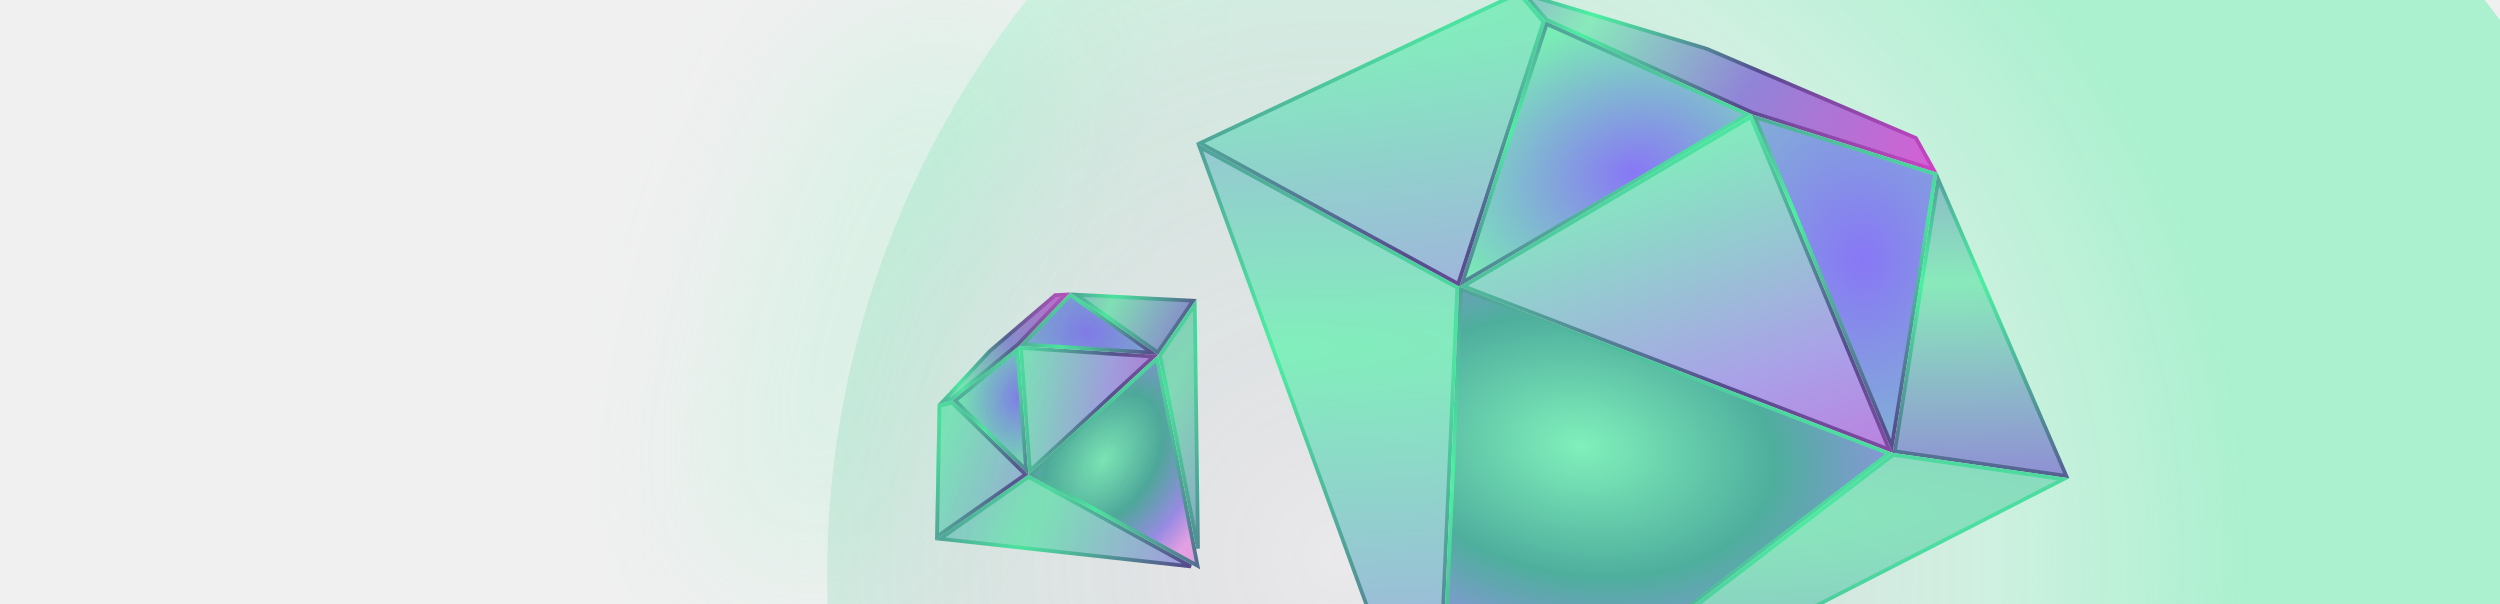
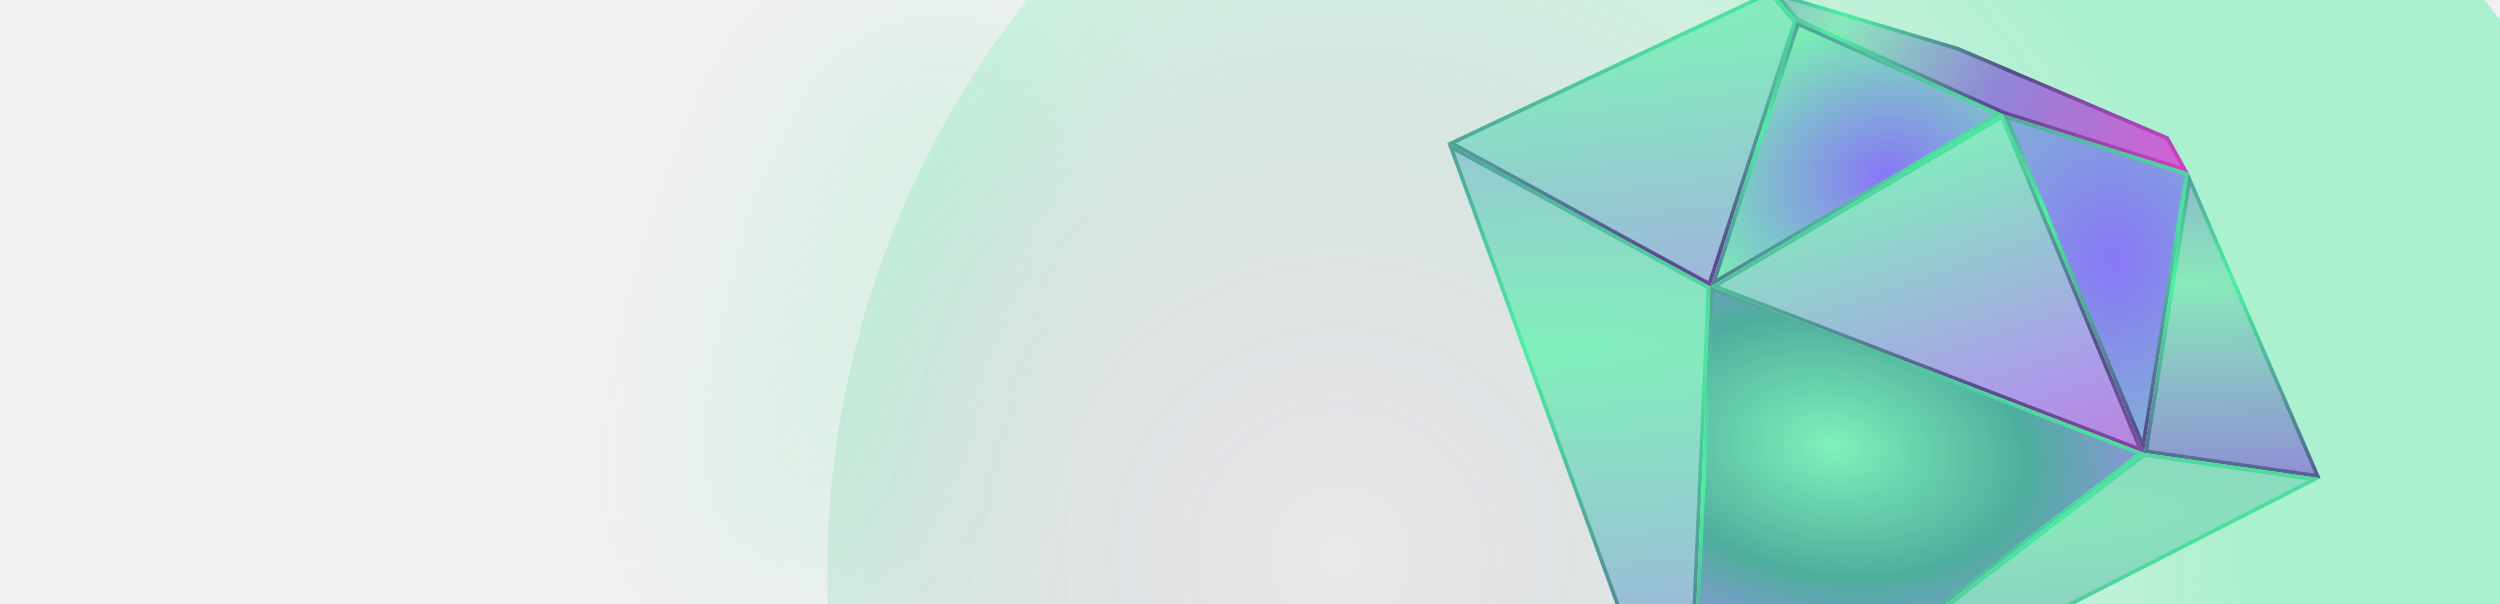
<svg xmlns="http://www.w3.org/2000/svg" width="199" height="48" viewBox="0 0 199 48" fill="none">
-   <path d="M78.791 27.947L83.993 23.494L84.817 23.452L81.007 27.428L75.752 31.747L75.094 31.915L78.791 27.947Z" fill="url(#paint0_radial_6235_13400)" stroke="url(#paint1_radial_6235_13400)" stroke-width="0.3" />
-   <mask id="path-2-inside-1_6235_13400" fill="white">
-     <path fill-rule="evenodd" clip-rule="evenodd" d="M74.433 42.994L74.432 42.994L74.432 42.994L74.432 42.994L74.433 42.993L74.636 32.187L75.821 31.884L75.821 31.884L75.821 31.884L81.857 37.783L74.433 42.994Z" />
+   <g filter="url(#filter0_f_6235_13400)">
+     <path fill-rule="evenodd" clip-rule="evenodd" d="M66.086 67.025C54.331 26.347 77.777 -16.159 118.456 -27.914C159.134 -39.67 201.64 -16.223 213.395 24.455C225.15 65.134 201.704 107.64 161.025 119.395C120.347 131.15 77.841 107.704 66.086 67.025ZM119.23 -25.236C80.031 -13.908 57.437 27.052 68.764 66.251C80.092 105.45 121.052 128.044 160.251 116.717C199.451 105.389 222.045 64.428 210.717 25.229C199.389 -13.97 158.429 -36.564 119.23 -25.236Z" fill="url(#paint0_radial_6235_13400)" />
+   </g>
+   <circle cx="139.741" cy="45.74" r="73.88" transform="rotate(163.882 139.741 45.7403)" fill="url(#paint1_radial_6235_13400)" />
+   <path d="M155.85 3.882L172.505 10.99L173.905 13.496L159.487 8.959L143.115 1.579L141.373 -0.449L155.85 3.882Z" fill="url(#paint2_radial_6235_13400)" stroke="url(#paint3_radial_6235_13400)" stroke-width="0.3" />
+   <mask id="path-4-inside-1_6235_13400" fill="white">
+     <path fill-rule="evenodd" clip-rule="evenodd" d="M115.212 11.382L115.211 11.382L115.212 11.382L115.211 11.382L115.214 11.381L140.926 -0.739L143.023 1.702L143.024 1.702L136.154 22.809L115.212 11.382Z" />
  </mask>
-   <path fill-rule="evenodd" clip-rule="evenodd" d="M74.433 42.994L74.432 42.994L74.432 42.994L74.432 42.994L74.433 42.993L74.636 32.187L75.821 31.884L75.821 31.884L75.821 31.884L81.857 37.783L74.433 42.994Z" fill="url(#paint2_radial_6235_13400)" />
-   <path d="M74.432 42.994L74.132 42.989L74.73 43.031L74.432 42.994ZM74.433 42.994L74.26 42.749L74.151 42.825L74.135 42.957L74.433 42.994ZM74.432 42.994L74.732 42.999L74.743 42.408L74.26 42.749L74.432 42.994ZM74.432 42.994L74.135 42.957L74.05 43.63L74.605 43.239L74.432 42.994ZM74.433 42.993L74.73 43.031L74.732 43.015L74.732 42.999L74.433 42.993ZM74.636 32.187L74.561 31.897L74.34 31.953L74.336 32.182L74.636 32.187ZM75.821 31.884L75.896 32.175L76.094 32.124L76.119 31.921L75.821 31.884ZM75.821 31.884L76.044 31.683L75.604 31.194L75.523 31.847L75.821 31.884ZM75.821 31.884L75.598 32.085L75.605 32.092L75.612 32.099L75.821 31.884ZM81.857 37.783L82.029 38.029L82.325 37.821L82.067 37.569L81.857 37.783ZM74.73 43.031L74.73 43.031L74.135 42.957L74.135 42.957L74.73 43.031ZM74.132 42.989L74.132 42.989L74.732 43L74.732 42.999L74.132 42.989ZM74.605 43.239L74.605 43.239L74.26 42.749L74.26 42.749L74.605 43.239ZM74.135 42.956L74.135 42.957L74.73 43.032L74.73 43.031L74.135 42.956ZM74.336 32.182L74.132 42.988L74.732 42.999L74.936 32.193L74.336 32.182ZM75.747 31.593L74.561 31.897L74.71 32.478L75.896 32.175L75.747 31.593ZM75.523 31.847L75.523 31.848L76.119 31.921L76.119 31.921L75.523 31.847ZM76.044 31.683L76.044 31.683L75.598 32.085L75.598 32.085L76.044 31.683ZM82.067 37.569L76.031 31.669L75.612 32.099L81.647 37.998L82.067 37.569ZM74.605 43.24L82.029 38.029L81.685 37.538L74.26 42.749L74.605 43.24Z" fill="url(#paint3_radial_6235_13400)" mask="url(#path-2-inside-1_6235_13400)" />
-   <path d="M76.046 31.893L80.98 27.838L81.678 37.399L76.046 31.893Z" fill="url(#paint4_radial_6235_13400)" stroke="url(#paint5_radial_6235_13400)" stroke-width="0.3" />
-   <path d="M81.984 37.462L81.27 27.699L91.826 28.384L81.984 37.462Z" fill="url(#paint6_radial_6235_13400)" stroke="url(#paint7_radial_6235_13400)" stroke-width="0.3" />
-   <path d="M81.44 27.41L85.205 23.48L91.667 28.074L81.44 27.41Z" fill="url(#paint8_radial_6235_13400)" stroke="url(#paint9_radial_6235_13400)" stroke-width="0.3" />
-   <path d="M85.694 23.459L94.969 23.94L92.148 28.047L85.694 23.459Z" fill="url(#paint10_radial_6235_13400)" stroke="url(#paint11_radial_6235_13400)" stroke-width="0.3" />
-   <path d="M81.867 37.96L94.802 45.088L74.844 42.889L81.867 37.96Z" fill="url(#paint12_radial_6235_13400)" stroke="url(#paint13_radial_6235_13400)" stroke-width="0.3" />
-   <path d="M82.112 37.752L92.089 28.55L95.324 45.033L82.112 37.752Z" fill="url(#paint14_radial_6235_13400)" stroke="url(#paint15_radial_6235_13400)" stroke-width="0.3" />
-   <path d="M92.344 28.29L95.1 24.278L95.361 43.663L92.344 28.29Z" fill="url(#paint16_radial_6235_13400)" stroke="url(#paint17_radial_6235_13400)" stroke-width="0.3" />
-   <g filter="url(#filter0_f_6235_13400)">
-     <path fill-rule="evenodd" clip-rule="evenodd" d="M66.086 67.025C54.331 26.347 77.777 -16.159 118.456 -27.914C159.134 -39.67 201.64 -16.223 213.395 24.455C225.15 65.134 201.704 107.64 161.025 119.395C120.347 131.15 77.841 107.704 66.086 67.025ZM119.23 -25.236C80.031 -13.908 57.437 27.052 68.764 66.251C80.092 105.45 121.052 128.044 160.251 116.717C199.451 105.389 222.045 64.428 210.717 25.229C199.389 -13.97 158.429 -36.564 119.23 -25.236Z" fill="url(#paint18_radial_6235_13400)" />
-   </g>
-   <circle cx="139.741" cy="45.74" r="73.88" transform="rotate(163.882 139.741 45.7403)" fill="url(#paint19_radial_6235_13400)" />
-   <path d="M135.85 3.882L152.505 10.99L153.905 13.496L139.487 8.959L123.115 1.579L121.373 -0.449L135.85 3.882Z" fill="url(#paint20_radial_6235_13400)" stroke="url(#paint21_radial_6235_13400)" stroke-width="0.3" />
-   <mask id="path-14-inside-2_6235_13400" fill="white">
-     <path fill-rule="evenodd" clip-rule="evenodd" d="M95.212 11.382L95.211 11.382L95.212 11.382L95.211 11.382L95.214 11.381L120.926 -0.739L123.023 1.702L123.024 1.702L116.154 22.809L95.212 11.382Z" />
-   </mask>
-   <path fill-rule="evenodd" clip-rule="evenodd" d="M95.212 11.382L95.211 11.382L95.212 11.382L95.211 11.382L95.214 11.381L120.926 -0.739L123.023 1.702L123.024 1.702L116.154 22.809L95.212 11.382Z" fill="url(#paint22_radial_6235_13400)" />
-   <path d="M95.211 11.382L95.083 11.111L95.309 11.666L95.211 11.382ZM95.212 11.382L95.355 11.119L95.239 11.055L95.113 11.099L95.212 11.382ZM95.212 11.382L95.34 11.653L95.875 11.4L95.355 11.118L95.212 11.382ZM95.211 11.382L95.113 11.098L94.471 11.322L95.068 11.646L95.211 11.382ZM95.214 11.381L95.312 11.664L95.327 11.659L95.341 11.652L95.214 11.381ZM120.926 -0.739L121.154 -0.935L121.005 -1.108L120.798 -1.011L120.926 -0.739ZM123.023 1.702L122.796 1.897L122.929 2.052L123.122 1.985L123.023 1.702ZM123.024 1.702L123.309 1.794L123.496 1.219L122.925 1.418L123.024 1.702ZM116.154 22.809L116.011 23.073L116.328 23.246L116.44 22.902L116.154 22.809ZM95.309 11.666L95.31 11.665L95.113 11.099L95.113 11.099L95.309 11.666ZM95.084 11.111L95.083 11.111L95.339 11.653L95.34 11.653L95.084 11.111ZM95.068 11.646L95.069 11.646L95.355 11.118L95.354 11.118L95.068 11.646ZM95.115 11.098L95.113 11.098L95.31 11.665L95.312 11.664L95.115 11.098ZM120.798 -1.011L95.086 11.11L95.341 11.652L121.054 -0.468L120.798 -1.011ZM123.251 1.506L121.154 -0.935L120.699 -0.544L122.796 1.897L123.251 1.506ZM122.925 1.418L122.925 1.418L123.122 1.985L123.122 1.985L122.925 1.418ZM116.44 22.902L123.309 1.794L122.738 1.609L115.869 22.716L116.44 22.902ZM95.068 11.645L116.011 23.073L116.298 22.546L95.355 11.119L95.068 11.645Z" fill="url(#paint23_radial_6235_13400)" mask="url(#path-14-inside-2_6235_13400)" />
-   <path d="M123.115 1.907L139.109 9.117L116.42 22.479L123.115 1.907Z" fill="url(#paint24_radial_6235_13400)" stroke="url(#paint25_radial_6235_13400)" stroke-width="0.3" />
-   <path d="M116.498 22.78L139.361 9.316L150.381 35.785L116.498 22.78Z" fill="url(#paint26_radial_6235_13400)" stroke="url(#paint27_radial_6235_13400)" stroke-width="0.3" />
-   <path d="M139.695 9.34L154.052 13.856L150.589 35.506L139.695 9.34Z" fill="url(#paint28_radial_6235_13400)" stroke="url(#paint29_radial_6235_13400)" stroke-width="0.3" />
-   <path d="M154.288 14.285L164.477 37.883L150.826 35.924L154.288 14.285Z" fill="url(#paint30_radial_6235_13400)" stroke="url(#paint31_radial_6235_13400)" stroke-width="0.3" />
-   <path d="M116 22.896L114.217 63.081L95.488 11.704L116 22.896Z" fill="url(#paint32_radial_6235_13400)" stroke="url(#paint33_radial_6235_13400)" stroke-width="0.3" />
-   <path d="M116.294 23.023L150.349 36.094L114.497 63.525L116.294 23.023Z" fill="url(#paint34_radial_6235_13400)" stroke="url(#paint35_radial_6235_13400)" stroke-width="0.3" />
-   <path d="M150.695 36.208L164.232 38.151L115.742 62.951L150.695 36.208Z" fill="url(#paint36_radial_6235_13400)" stroke="url(#paint37_radial_6235_13400)" stroke-width="0.3" />
+   <path fill-rule="evenodd" clip-rule="evenodd" d="M115.212 11.382L115.211 11.382L115.212 11.382L115.211 11.382L115.214 11.381L140.926 -0.739L143.023 1.702L143.024 1.702L136.154 22.809L115.212 11.382Z" fill="url(#paint4_radial_6235_13400)" />
+   <path d="M115.211 11.382L115.083 11.111L115.31 11.666L115.211 11.382ZM115.212 11.382L115.355 11.119L115.239 11.055L115.113 11.099L115.212 11.382ZM115.212 11.382L115.34 11.653L115.875 11.4L115.355 11.118L115.212 11.382ZM115.211 11.382L115.113 11.098L114.471 11.322L115.069 11.646L115.211 11.382ZM115.214 11.381L115.312 11.664L115.327 11.659L115.342 11.652L115.214 11.381ZM140.926 -0.739L141.154 -0.935L141.005 -1.108L140.798 -1.011L140.926 -0.739ZM143.023 1.702L142.796 1.897L142.929 2.052L143.122 1.985L143.023 1.702ZM143.024 1.702L143.309 1.794L143.496 1.219L142.925 1.418L143.024 1.702ZM136.154 22.809L136.011 23.073L136.328 23.246L136.44 22.902L136.154 22.809ZM115.31 11.666L115.31 11.665L115.113 11.099L115.113 11.099L115.31 11.666ZM115.084 11.111L115.083 11.111L115.339 11.653L115.34 11.653L115.084 11.111ZM115.069 11.646L115.069 11.646L115.355 11.118L115.354 11.118L115.069 11.646ZM115.115 11.098L115.113 11.098L115.31 11.665L115.312 11.664L115.115 11.098ZM140.798 -1.011L115.086 11.11L115.342 11.652L141.054 -0.468L140.798 -1.011ZM143.251 1.506L141.154 -0.935L140.699 -0.544L142.796 1.897L143.251 1.506ZM142.925 1.418L142.925 1.418L143.122 1.985L143.122 1.985L142.925 1.418ZM136.44 22.902L143.309 1.794L142.738 1.609L135.869 22.716L136.44 22.902ZM115.068 11.645L136.011 23.073L136.298 22.546L115.355 11.119L115.068 11.645Z" fill="url(#paint5_radial_6235_13400)" mask="url(#path-4-inside-1_6235_13400)" />
+   <path d="M143.115 1.907L159.109 9.117L136.42 22.479L143.115 1.907Z" fill="url(#paint6_radial_6235_13400)" stroke="url(#paint7_radial_6235_13400)" stroke-width="0.3" />
+   <path d="M136.498 22.78L159.361 9.316L170.381 35.785L136.498 22.78Z" fill="url(#paint8_radial_6235_13400)" stroke="url(#paint9_radial_6235_13400)" stroke-width="0.3" />
+   <path d="M159.695 9.34L174.052 13.856L170.589 35.506L159.695 9.34Z" fill="url(#paint10_radial_6235_13400)" stroke="url(#paint11_radial_6235_13400)" stroke-width="0.3" />
+   <path d="M174.288 14.285L184.477 37.883L170.826 35.924L174.288 14.285Z" fill="url(#paint12_radial_6235_13400)" stroke="url(#paint13_radial_6235_13400)" stroke-width="0.3" />
+   <path d="M136 22.896L134.217 63.081L115.488 11.704L136 22.896Z" fill="url(#paint14_radial_6235_13400)" stroke="url(#paint15_radial_6235_13400)" stroke-width="0.3" />
+   <path d="M136.294 23.023L170.349 36.094L134.497 63.525L136.294 23.023Z" fill="url(#paint16_radial_6235_13400)" stroke="url(#paint17_radial_6235_13400)" stroke-width="0.3" />
+   <path d="M170.695 36.208L184.232 38.151L135.742 62.951L170.695 36.208Z" fill="url(#paint18_radial_6235_13400)" stroke="url(#paint19_radial_6235_13400)" stroke-width="0.3" />
  <defs>
    <filter id="filter0_f_6235_13400" x="47.052" y="-46.948" width="185.377" height="185.376" filterUnits="userSpaceOnUse" color-interpolation-filters="sRGB">
      <feFlood flood-opacity="0" result="BackgroundImageFix" />
      <feBlend mode="normal" in="SourceGraphic" in2="BackgroundImageFix" result="shape" />
      <feGaussianBlur stdDeviation="8" result="effect1_foregroundBlur_6235_13400" />
    </filter>
-     <radialGradient id="paint0_radial_6235_13400" cx="0" cy="0" r="1" gradientUnits="userSpaceOnUse" gradientTransform="translate(76.3802 30.6091) rotate(-30.3591) scale(12.0724 48.8476)">
+     <radialGradient id="paint0_radial_6235_13400" cx="0" cy="0" r="1" gradientUnits="userSpaceOnUse" gradientTransform="translate(106.707 44.404) rotate(-10.5997) scale(72.4739)">
+       <stop stop-color="white" />
+       <stop offset="0.714" stop-color="#4BF2A2" />
+       <stop offset="0.977" stop-color="#4BF2A2" />
+       <stop offset="1" stop-color="white" />
+     </radialGradient>
+     <radialGradient id="paint1_radial_6235_13400" cx="0" cy="0" r="1" gradientUnits="userSpaceOnUse" gradientTransform="translate(171.105 56.1951) rotate(-174.481) scale(72.4739)">
+       <stop stop-color="#43225E" stop-opacity="0.04" />
+       <stop offset="0.714" stop-color="#4BF2A2" stop-opacity="0.2" />
+       <stop offset="1" stop-color="#4BF2A2" stop-opacity="0.42" />
+     </radialGradient>
+     <radialGradient id="paint2_radial_6235_13400" cx="0" cy="0" r="1" gradientUnits="userSpaceOnUse" gradientTransform="translate(146.681 1.53269) rotate(33.3241) scale(31.7518 128.475)">
      <stop stop-color="#89EABB" />
      <stop offset="0.422" stop-color="#9084D7" />
      <stop offset="1" stop-color="#E059D3" />
    </radialGradient>
-     <radialGradient id="paint1_radial_6235_13400" cx="0" cy="0" r="1" gradientUnits="userSpaceOnUse" gradientTransform="translate(76.3802 30.6091) rotate(-30.3591) scale(12.0724 48.8476)">
+     <radialGradient id="paint3_radial_6235_13400" cx="0" cy="0" r="1" gradientUnits="userSpaceOnUse" gradientTransform="translate(146.681 1.53269) rotate(33.3241) scale(31.7518 128.475)">
      <stop stop-color="#4BF2A2" />
      <stop offset="0.422" stop-color="#564D8F" />
      <stop offset="1" stop-color="#DD40CD" />
    </radialGradient>
-     <radialGradient id="paint2_radial_6235_13400" cx="0" cy="0" r="1" gradientUnits="userSpaceOnUse" gradientTransform="translate(72.756 38.8351) rotate(20.2624) scale(16.5656 140.111)">
+     <radialGradient id="paint4_radial_6235_13400" cx="0" cy="0" r="1" gradientUnits="userSpaceOnUse" gradientTransform="translate(123.062 2.58039) rotate(83.9456) scale(43.5694 368.509)">
      <stop stop-color="#81F0BB" />
      <stop offset="0.667" stop-color="#AAA0E8" />
      <stop offset="1" stop-color="#EAAFFF" />
    </radialGradient>
-     <radialGradient id="paint3_radial_6235_13400" cx="0" cy="0" r="1" gradientUnits="userSpaceOnUse" gradientTransform="translate(72.5171 38.5696) rotate(21.7729) scale(17.4451 142.007)">
+     <radialGradient id="paint5_radial_6235_13400" cx="0" cy="0" r="1" gradientUnits="userSpaceOnUse" gradientTransform="translate(123.409 1.70752) rotate(85.4561) scale(45.8827 373.495)">
      <stop stop-color="#4BF2A2" />
      <stop offset="0.422" stop-color="#564D8F" />
      <stop offset="1" stop-color="#DD40CD" />
    </radialGradient>
-     <radialGradient id="paint4_radial_6235_13400" cx="0" cy="0" r="1" gradientUnits="userSpaceOnUse" gradientTransform="translate(81.1132 31.5329) rotate(101.239) scale(6.20936 4.71588)">
+     <radialGradient id="paint6_radial_6235_13400" cx="0" cy="0" r="1" gradientUnits="userSpaceOnUse" gradientTransform="translate(150.022 13.7681) rotate(164.922) scale(16.3314 12.4033)">
      <stop stop-color="#8877F5" />
      <stop offset="1" stop-color="#7AECB5" />
    </radialGradient>
-     <radialGradient id="paint5_radial_6235_13400" cx="0" cy="0" r="1" gradientUnits="userSpaceOnUse" gradientTransform="translate(78.7732 33.4223) rotate(26.2394) scale(15.786 111.636)">
+     <radialGradient id="paint7_radial_6235_13400" cx="0" cy="0" r="1" gradientUnits="userSpaceOnUse" gradientTransform="translate(142.839 10.4546) rotate(89.9226) scale(41.5191 293.615)">
      <stop stop-color="#4BF2A2" />
      <stop offset="0.422" stop-color="#564D8F" />
      <stop offset="1" stop-color="#DD40CD" />
    </radialGradient>
-     <radialGradient id="paint6_radial_6235_13400" cx="0" cy="0" r="1" gradientUnits="userSpaceOnUse" gradientTransform="translate(80.2186 32.3808) rotate(7.58868) scale(18.5612 188.018)">
+     <radialGradient id="paint8_radial_6235_13400" cx="0" cy="0" r="1" gradientUnits="userSpaceOnUse" gradientTransform="translate(146.98 12.6476) rotate(71.2719) scale(48.8183 494.51)">
      <stop stop-color="#81F0BB" />
      <stop offset="0.422" stop-color="#AAA0E8" />
      <stop offset="1" stop-color="#DD40CD" />
    </radialGradient>
-     <radialGradient id="paint7_radial_6235_13400" cx="0" cy="0" r="1" gradientUnits="userSpaceOnUse" gradientTransform="translate(80.2186 32.3808) rotate(7.58868) scale(18.5612 188.018)">
+     <radialGradient id="paint9_radial_6235_13400" cx="0" cy="0" r="1" gradientUnits="userSpaceOnUse" gradientTransform="translate(146.98 12.6476) rotate(71.2719) scale(48.8183 494.51)">
      <stop stop-color="#4BF2A2" />
      <stop offset="0.422" stop-color="#564D8F" />
      <stop offset="1" stop-color="#DD40CD" />
    </radialGradient>
-     <radialGradient id="paint8_radial_6235_13400" cx="0" cy="0" r="1" gradientUnits="userSpaceOnUse" gradientTransform="translate(86.5129 26.4768) rotate(21.9886) scale(11.8725 9.82253)">
+     <radialGradient id="paint10_radial_6235_13400" cx="0" cy="0" r="1" gradientUnits="userSpaceOnUse" gradientTransform="translate(168.237 20.6026) rotate(85.6718) scale(31.2262 25.8344)">
      <stop stop-color="#8877F5" />
      <stop offset="1" stop-color="#7AECB5" />
    </radialGradient>
-     <radialGradient id="paint9_radial_6235_13400" cx="0" cy="0" r="1" gradientUnits="userSpaceOnUse" gradientTransform="translate(83.8741 28.6361) rotate(23.5296) scale(16.0248 124.068)">
+     <radialGradient id="paint11_radial_6235_13400" cx="0" cy="0" r="1" gradientUnits="userSpaceOnUse" gradientTransform="translate(160.07 16.8994) rotate(87.2128) scale(42.1473 326.313)">
      <stop stop-color="#4BF2A2" />
      <stop offset="0.422" stop-color="#564D8F" />
      <stop offset="1" stop-color="#DD40CD" />
    </radialGradient>
-     <radialGradient id="paint10_radial_6235_13400" cx="0" cy="0" r="1" gradientUnits="userSpaceOnUse" gradientTransform="translate(88.1648 24.7762) rotate(25.2961) scale(15.8103 115.616)">
+     <radialGradient id="paint12_radial_6235_13400" cx="0" cy="0" r="1" gradientUnits="userSpaceOnUse" gradientTransform="translate(174.173 22.5139) rotate(88.9793) scale(41.5829 304.083)">
      <stop stop-color="#89EABB" />
      <stop offset="0.422" stop-color="#9084D7" />
      <stop offset="1" stop-color="#E059D3" />
    </radialGradient>
-     <radialGradient id="paint11_radial_6235_13400" cx="0" cy="0" r="1" gradientUnits="userSpaceOnUse" gradientTransform="translate(88.1648 24.7762) rotate(25.2961) scale(15.8103 115.616)">
+     <radialGradient id="paint13_radial_6235_13400" cx="0" cy="0" r="1" gradientUnits="userSpaceOnUse" gradientTransform="translate(174.173 22.5139) rotate(88.9793) scale(41.5829 304.083)">
      <stop stop-color="#4BF2A2" />
      <stop offset="0.422" stop-color="#564D8F" />
      <stop offset="1" stop-color="#DD40CD" />
    </radialGradient>
-     <radialGradient id="paint12_radial_6235_13400" cx="0" cy="0" r="1" gradientUnits="userSpaceOnUse" gradientTransform="translate(80.1456 45.7429) rotate(24.3118) scale(30.1125 227.517)">
+     <radialGradient id="paint14_radial_6235_13400" cx="0" cy="0" r="1" gradientUnits="userSpaceOnUse" gradientTransform="translate(115.393 28.0558) rotate(87.995) scale(79.1995 598.396)">
      <stop stop-color="#81F0BB" />
      <stop offset="0.422" stop-color="#AAA0E8" />
      <stop offset="1" stop-color="#DD40CD" />
    </radialGradient>
-     <radialGradient id="paint13_radial_6235_13400" cx="0" cy="0" r="1" gradientUnits="userSpaceOnUse" gradientTransform="translate(80.1456 45.7429) rotate(24.3118) scale(30.1125 227.517)">
+     <radialGradient id="paint15_radial_6235_13400" cx="0" cy="0" r="1" gradientUnits="userSpaceOnUse" gradientTransform="translate(115.393 28.0558) rotate(87.995) scale(79.1995 598.396)">
      <stop stop-color="#4BF2A2" />
      <stop offset="0.422" stop-color="#564D8F" />
      <stop offset="1" stop-color="#DD40CD" />
    </radialGradient>
-     <radialGradient id="paint14_radial_6235_13400" cx="0" cy="0" r="1" gradientUnits="userSpaceOnUse" gradientTransform="translate(87.8308 36.6109) rotate(35.498) scale(9.32063 14.054)">
+     <radialGradient id="paint16_radial_6235_13400" cx="0" cy="0" r="1" gradientUnits="userSpaceOnUse" gradientTransform="translate(145.883 35.5255) rotate(99.1812) scale(24.5144 36.9637)">
      <stop stop-color="#81F0BB" />
      <stop offset="0.422" stop-color="#4EAE9D" />
      <stop offset="0.76" stop-color="#9D8FEC" />
      <stop offset="1" stop-color="#F2A6EB" />
    </radialGradient>
-     <radialGradient id="paint15_radial_6235_13400" cx="0" cy="0" r="1" gradientUnits="userSpaceOnUse" gradientTransform="translate(87.2157 40.1592) rotate(23.1591) scale(28.6293 224.128)">
+     <radialGradient id="paint17_radial_6235_13400" cx="0" cy="0" r="1" gradientUnits="userSpaceOnUse" gradientTransform="translate(136.801 38.2131) rotate(86.8423) scale(75.2985 589.484)">
      <stop stop-color="#4BF2A2" />
      <stop offset="0.422" stop-color="#564D8F" />
      <stop offset="1" stop-color="#DD40CD" />
    </radialGradient>
-     <radialGradient id="paint16_radial_6235_13400" cx="0" cy="0" r="1" gradientUnits="userSpaceOnUse" gradientTransform="translate(90.511 36.1231) rotate(24.7068) scale(30.6837 228.874)">
+     <radialGradient id="paint18_radial_6235_13400" cx="0" cy="0" r="1" gradientUnits="userSpaceOnUse" gradientTransform="translate(150.158 41.276) rotate(88.39) scale(80.7017 601.967)">
      <stop stop-color="#89EABB" />
      <stop offset="0.422" stop-color="#9084D7" />
      <stop offset="1" stop-color="#E059D3" />
    </radialGradient>
-     <radialGradient id="paint17_radial_6235_13400" cx="0" cy="0" r="1" gradientUnits="userSpaceOnUse" gradientTransform="translate(90.511 36.1231) rotate(24.7068) scale(30.6837 228.874)">
-       <stop stop-color="#4BF2A2" />
-       <stop offset="0.422" stop-color="#564D8F" />
-       <stop offset="1" stop-color="#DD40CD" />
-     </radialGradient>
-     <radialGradient id="paint18_radial_6235_13400" cx="0" cy="0" r="1" gradientUnits="userSpaceOnUse" gradientTransform="translate(106.707 44.404) rotate(-10.5997) scale(72.4739)">
-       <stop stop-color="white" />
-       <stop offset="0.714" stop-color="#4BF2A2" />
-       <stop offset="0.977" stop-color="#4BF2A2" />
-       <stop offset="1" stop-color="white" />
-     </radialGradient>
-     <radialGradient id="paint19_radial_6235_13400" cx="0" cy="0" r="1" gradientUnits="userSpaceOnUse" gradientTransform="translate(171.105 56.1951) rotate(-174.481) scale(72.4739)">
-       <stop stop-color="#43225E" stop-opacity="0.04" />
-       <stop offset="0.714" stop-color="#4BF2A2" stop-opacity="0.2" />
-       <stop offset="1" stop-color="#4BF2A2" stop-opacity="0.42" />
-     </radialGradient>
-     <radialGradient id="paint20_radial_6235_13400" cx="0" cy="0" r="1" gradientUnits="userSpaceOnUse" gradientTransform="translate(126.681 1.53269) rotate(33.3241) scale(31.7518 128.475)">
-       <stop stop-color="#89EABB" />
-       <stop offset="0.422" stop-color="#9084D7" />
-       <stop offset="1" stop-color="#E059D3" />
-     </radialGradient>
-     <radialGradient id="paint21_radial_6235_13400" cx="0" cy="0" r="1" gradientUnits="userSpaceOnUse" gradientTransform="translate(126.681 1.53269) rotate(33.3241) scale(31.7518 128.475)">
-       <stop stop-color="#4BF2A2" />
-       <stop offset="0.422" stop-color="#564D8F" />
-       <stop offset="1" stop-color="#DD40CD" />
-     </radialGradient>
-     <radialGradient id="paint22_radial_6235_13400" cx="0" cy="0" r="1" gradientUnits="userSpaceOnUse" gradientTransform="translate(103.062 2.58039) rotate(83.9456) scale(43.5694 368.509)">
-       <stop stop-color="#81F0BB" />
-       <stop offset="0.667" stop-color="#AAA0E8" />
-       <stop offset="1" stop-color="#EAAFFF" />
-     </radialGradient>
-     <radialGradient id="paint23_radial_6235_13400" cx="0" cy="0" r="1" gradientUnits="userSpaceOnUse" gradientTransform="translate(103.409 1.70752) rotate(85.4561) scale(45.8827 373.495)">
-       <stop stop-color="#4BF2A2" />
-       <stop offset="0.422" stop-color="#564D8F" />
-       <stop offset="1" stop-color="#DD40CD" />
-     </radialGradient>
-     <radialGradient id="paint24_radial_6235_13400" cx="0" cy="0" r="1" gradientUnits="userSpaceOnUse" gradientTransform="translate(130.022 13.7681) rotate(164.922) scale(16.3314 12.4033)">
-       <stop stop-color="#8877F5" />
-       <stop offset="1" stop-color="#7AECB5" />
-     </radialGradient>
-     <radialGradient id="paint25_radial_6235_13400" cx="0" cy="0" r="1" gradientUnits="userSpaceOnUse" gradientTransform="translate(122.839 10.4546) rotate(89.9226) scale(41.5191 293.615)">
-       <stop stop-color="#4BF2A2" />
-       <stop offset="0.422" stop-color="#564D8F" />
-       <stop offset="1" stop-color="#DD40CD" />
-     </radialGradient>
-     <radialGradient id="paint26_radial_6235_13400" cx="0" cy="0" r="1" gradientUnits="userSpaceOnUse" gradientTransform="translate(126.98 12.6476) rotate(71.2719) scale(48.8183 494.51)">
-       <stop stop-color="#81F0BB" />
-       <stop offset="0.422" stop-color="#AAA0E8" />
-       <stop offset="1" stop-color="#DD40CD" />
-     </radialGradient>
-     <radialGradient id="paint27_radial_6235_13400" cx="0" cy="0" r="1" gradientUnits="userSpaceOnUse" gradientTransform="translate(126.98 12.6476) rotate(71.2719) scale(48.8183 494.51)">
-       <stop stop-color="#4BF2A2" />
-       <stop offset="0.422" stop-color="#564D8F" />
-       <stop offset="1" stop-color="#DD40CD" />
-     </radialGradient>
-     <radialGradient id="paint28_radial_6235_13400" cx="0" cy="0" r="1" gradientUnits="userSpaceOnUse" gradientTransform="translate(148.237 20.6026) rotate(85.6718) scale(31.2262 25.8344)">
-       <stop stop-color="#8877F5" />
-       <stop offset="1" stop-color="#7AECB5" />
-     </radialGradient>
-     <radialGradient id="paint29_radial_6235_13400" cx="0" cy="0" r="1" gradientUnits="userSpaceOnUse" gradientTransform="translate(140.07 16.8994) rotate(87.2128) scale(42.1473 326.313)">
-       <stop stop-color="#4BF2A2" />
-       <stop offset="0.422" stop-color="#564D8F" />
-       <stop offset="1" stop-color="#DD40CD" />
-     </radialGradient>
-     <radialGradient id="paint30_radial_6235_13400" cx="0" cy="0" r="1" gradientUnits="userSpaceOnUse" gradientTransform="translate(154.173 22.5139) rotate(88.9793) scale(41.5829 304.083)">
-       <stop stop-color="#89EABB" />
-       <stop offset="0.422" stop-color="#9084D7" />
-       <stop offset="1" stop-color="#E059D3" />
-     </radialGradient>
-     <radialGradient id="paint31_radial_6235_13400" cx="0" cy="0" r="1" gradientUnits="userSpaceOnUse" gradientTransform="translate(154.173 22.5139) rotate(88.9793) scale(41.5829 304.083)">
-       <stop stop-color="#4BF2A2" />
-       <stop offset="0.422" stop-color="#564D8F" />
-       <stop offset="1" stop-color="#DD40CD" />
-     </radialGradient>
-     <radialGradient id="paint32_radial_6235_13400" cx="0" cy="0" r="1" gradientUnits="userSpaceOnUse" gradientTransform="translate(95.3932 28.0558) rotate(87.995) scale(79.1995 598.396)">
-       <stop stop-color="#81F0BB" />
-       <stop offset="0.422" stop-color="#AAA0E8" />
-       <stop offset="1" stop-color="#DD40CD" />
-     </radialGradient>
-     <radialGradient id="paint33_radial_6235_13400" cx="0" cy="0" r="1" gradientUnits="userSpaceOnUse" gradientTransform="translate(95.3932 28.0558) rotate(87.995) scale(79.1995 598.396)">
-       <stop stop-color="#4BF2A2" />
-       <stop offset="0.422" stop-color="#564D8F" />
-       <stop offset="1" stop-color="#DD40CD" />
-     </radialGradient>
-     <radialGradient id="paint34_radial_6235_13400" cx="0" cy="0" r="1" gradientUnits="userSpaceOnUse" gradientTransform="translate(125.883 35.5255) rotate(99.1812) scale(24.5144 36.9637)">
-       <stop stop-color="#81F0BB" />
-       <stop offset="0.422" stop-color="#4EAE9D" />
-       <stop offset="0.76" stop-color="#9D8FEC" />
-       <stop offset="1" stop-color="#F2A6EB" />
-     </radialGradient>
-     <radialGradient id="paint35_radial_6235_13400" cx="0" cy="0" r="1" gradientUnits="userSpaceOnUse" gradientTransform="translate(116.8 38.2131) rotate(86.8423) scale(75.2985 589.484)">
-       <stop stop-color="#4BF2A2" />
-       <stop offset="0.422" stop-color="#564D8F" />
-       <stop offset="1" stop-color="#DD40CD" />
-     </radialGradient>
-     <radialGradient id="paint36_radial_6235_13400" cx="0" cy="0" r="1" gradientUnits="userSpaceOnUse" gradientTransform="translate(130.158 41.276) rotate(88.39) scale(80.7017 601.967)">
-       <stop stop-color="#89EABB" />
-       <stop offset="0.422" stop-color="#9084D7" />
-       <stop offset="1" stop-color="#E059D3" />
-     </radialGradient>
-     <radialGradient id="paint37_radial_6235_13400" cx="0" cy="0" r="1" gradientUnits="userSpaceOnUse" gradientTransform="translate(130.158 41.276) rotate(88.39) scale(80.7017 601.967)">
+     <radialGradient id="paint19_radial_6235_13400" cx="0" cy="0" r="1" gradientUnits="userSpaceOnUse" gradientTransform="translate(150.158 41.276) rotate(88.39) scale(80.7017 601.967)">
      <stop stop-color="#4BF2A2" />
      <stop offset="0.422" stop-color="#564D8F" />
      <stop offset="1" stop-color="#DD40CD" />
    </radialGradient>
  </defs>
</svg>
